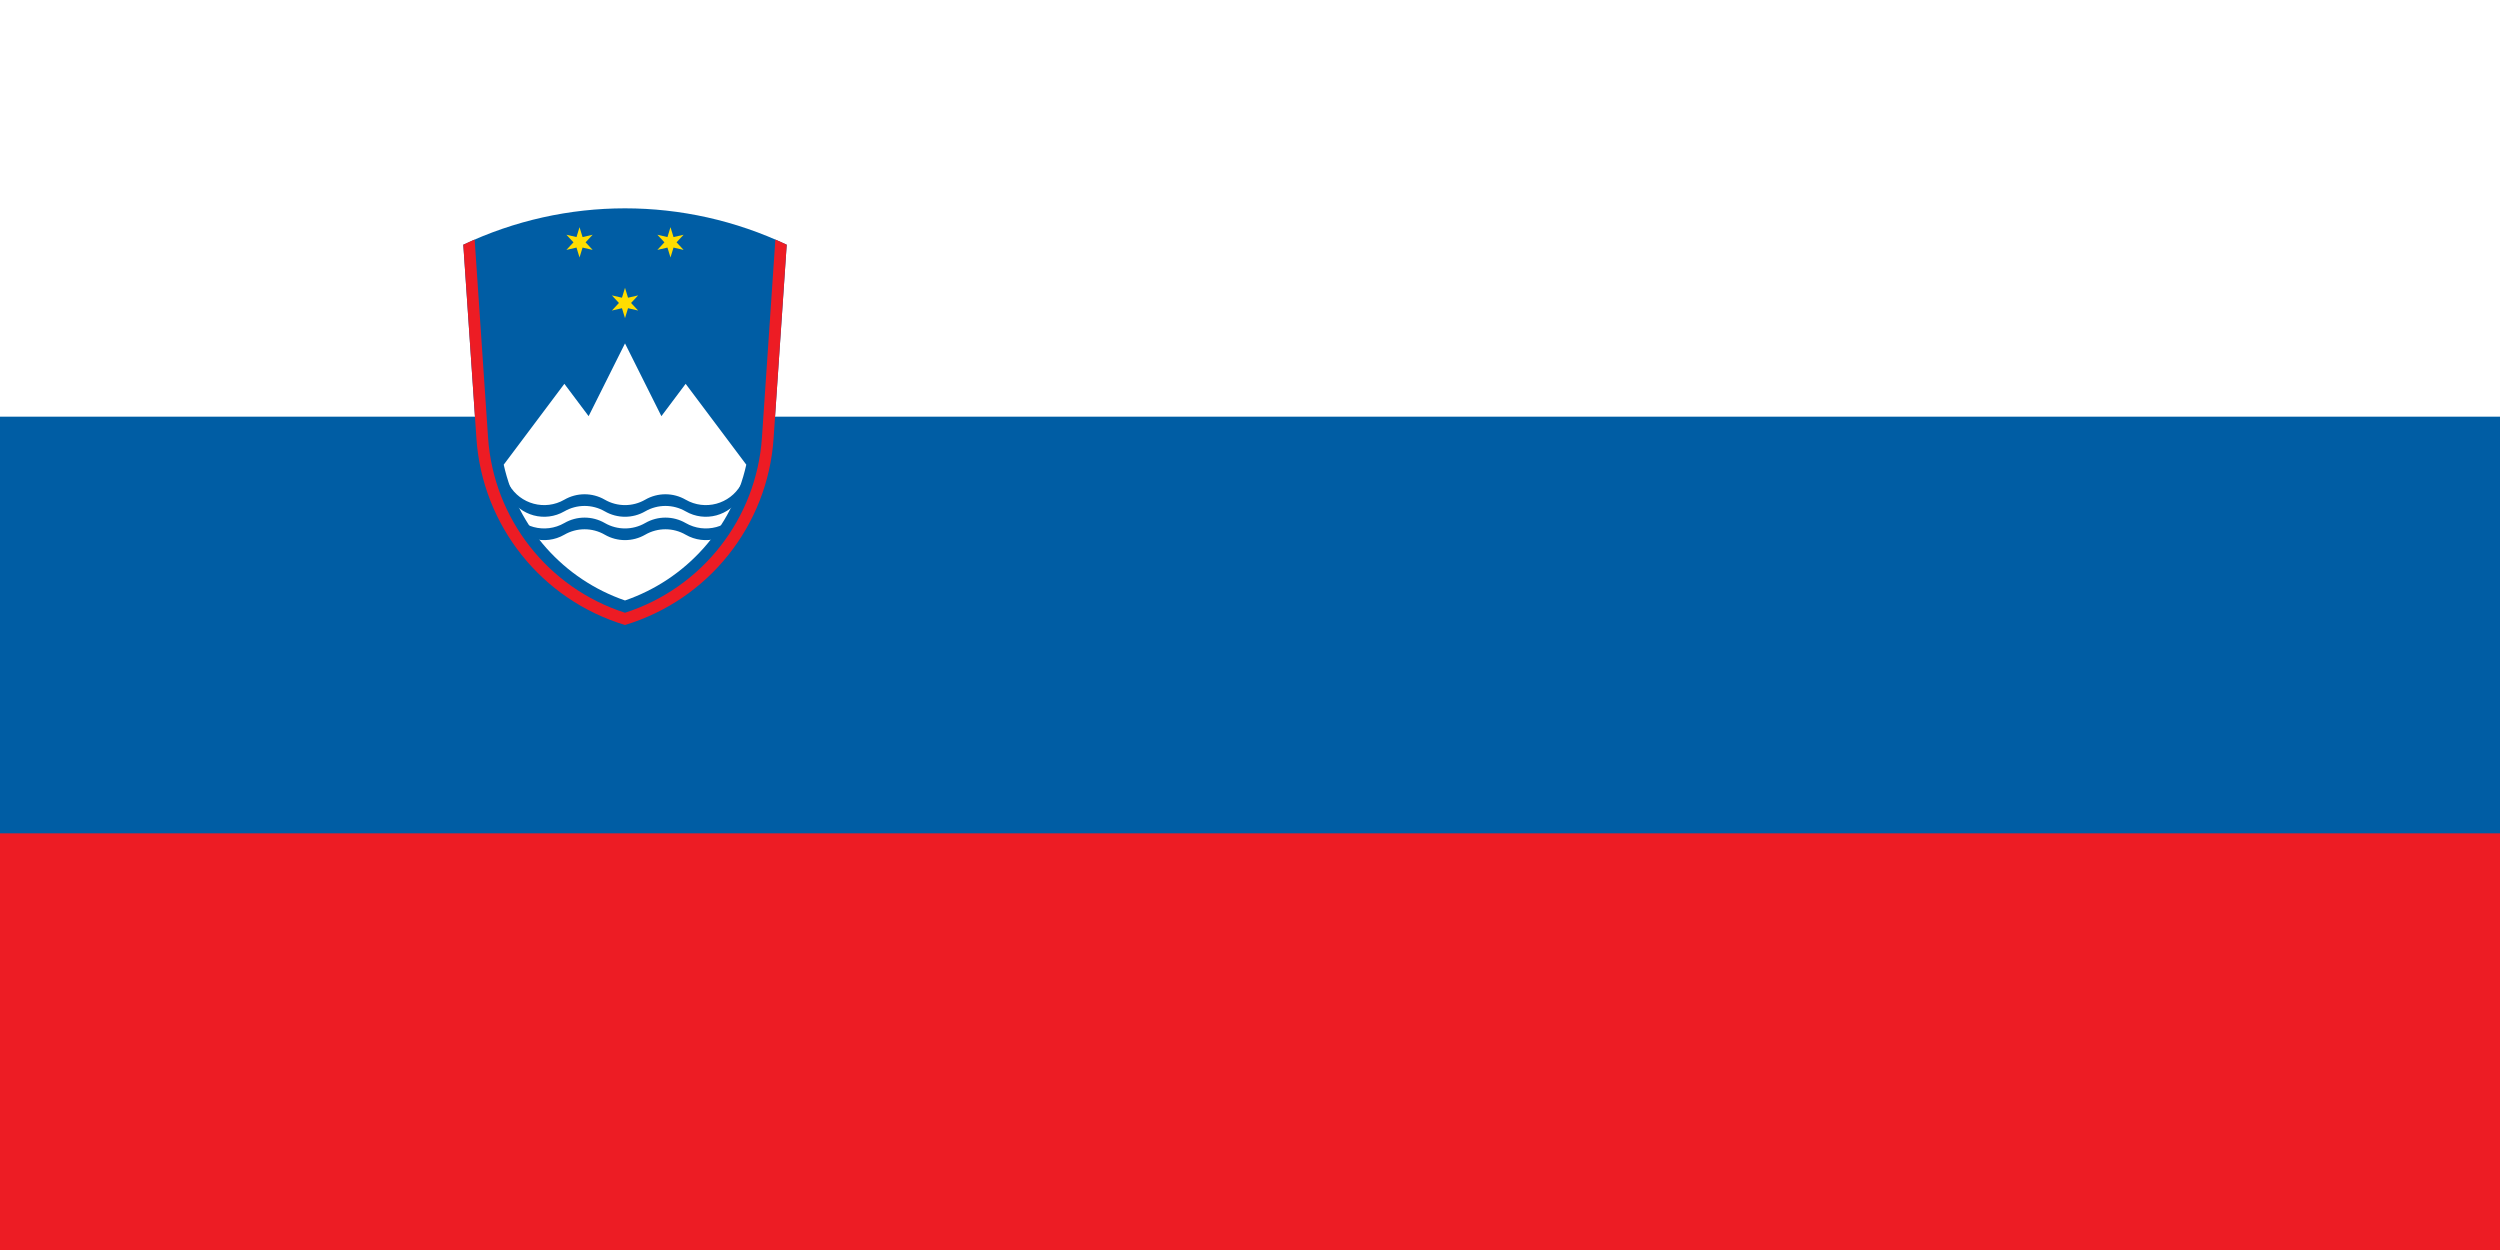
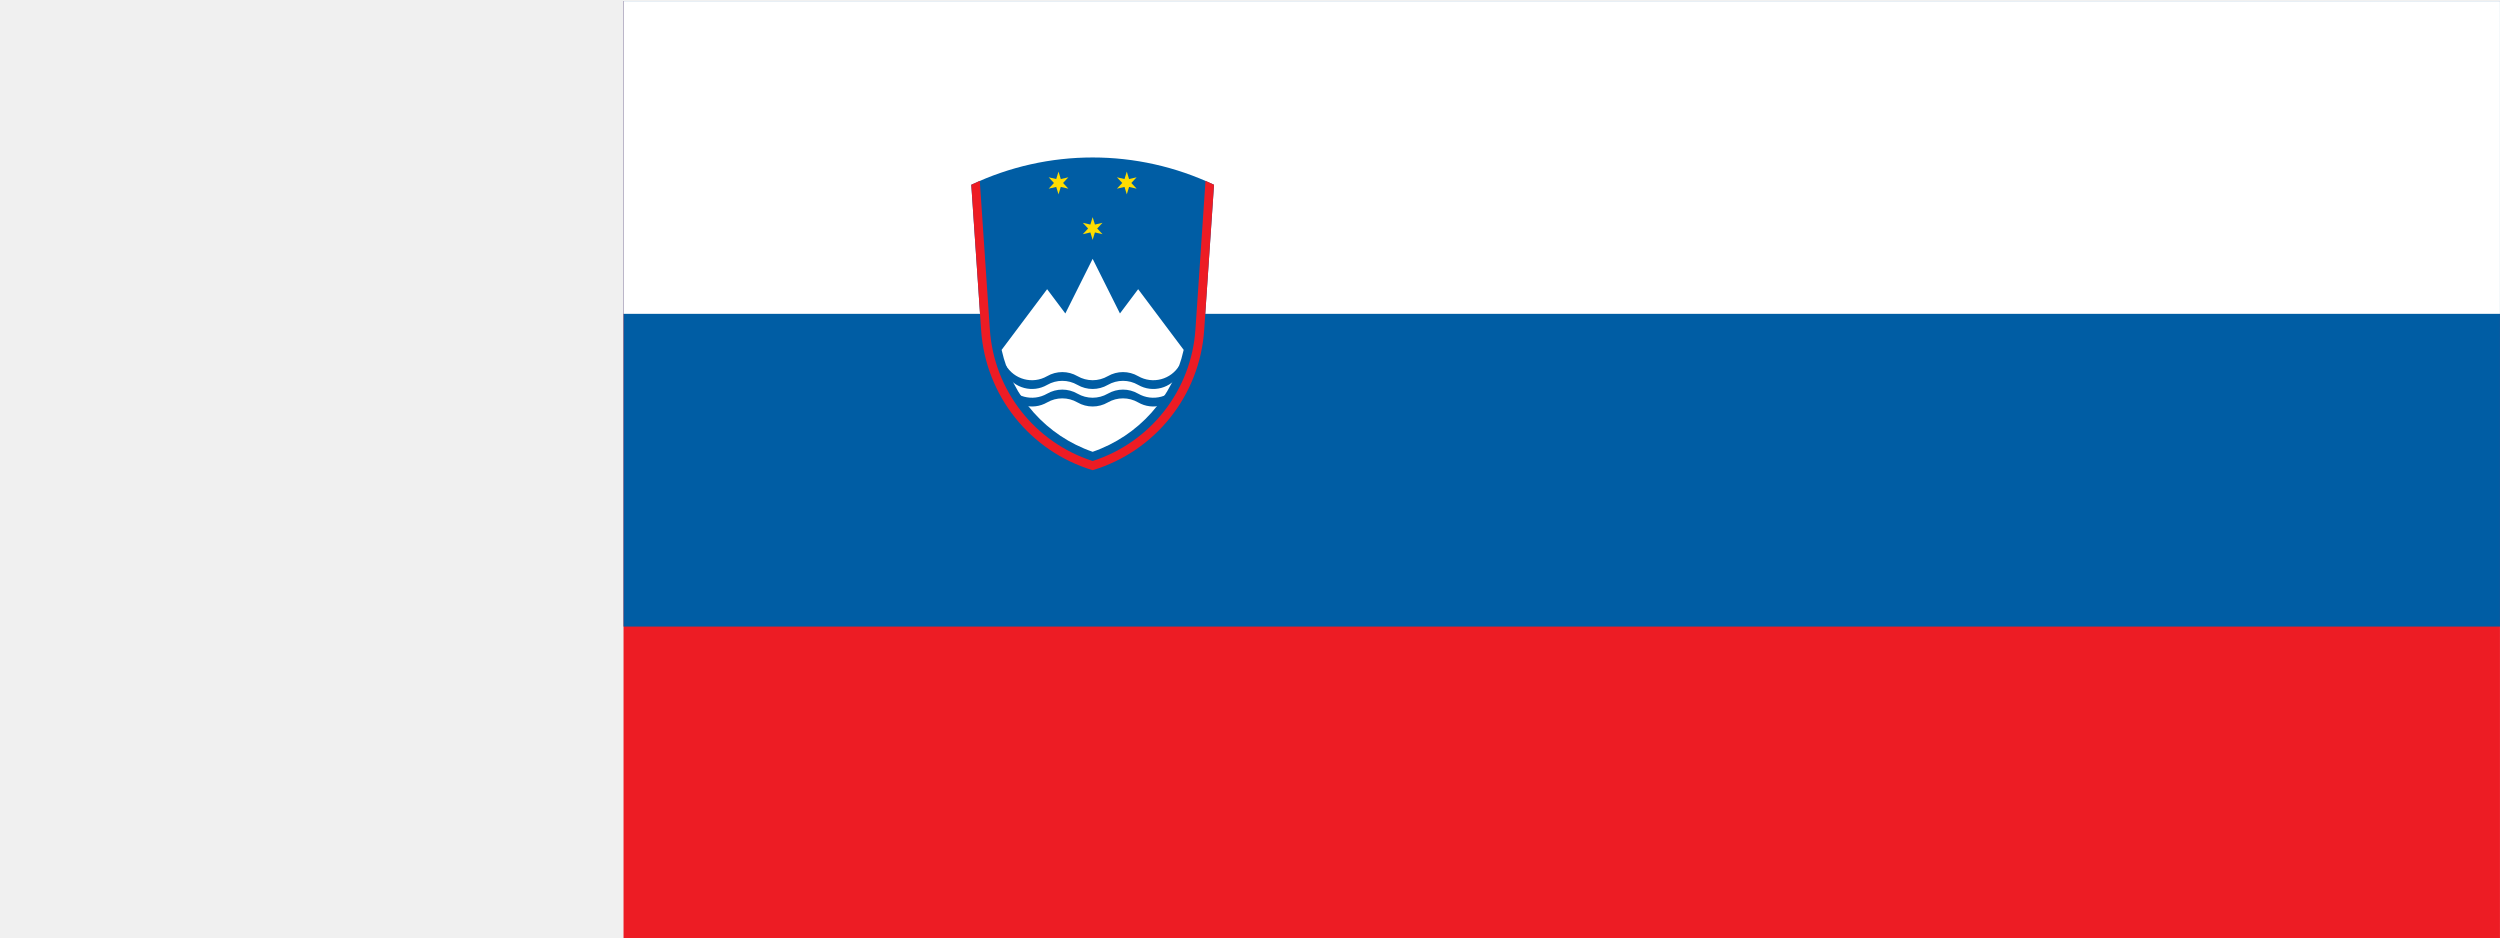
- <svg xmlns="http://www.w3.org/2000/svg" xmlns:xlink="http://www.w3.org/1999/xlink" height="600" width="1200" version="1.1" viewBox="0 0 12 6">
-   <rect width="12" fill="#ed1c24" height="6" />
-   <rect width="12" fill="#005da4" height="4" />
-   <rect width="12" fill="#fff" height="2" />
-   <g transform="translate(2.2238 1) scale(.12937)">
-     <svg width="12" viewBox="-120 -190.223 240 309.188" height="15.459">
-       <path d="m110.26-19.478l9.74-143.75a280.22 280.22 0 0 0 -240 0l9.74 143.75a155.61 155.61 0 0 0 110.26 138.45 155.61 155.61 0 0 0 110.26 -138.45" fill="#005da4" />
-       <path d="m-90 0a138.29 138.29 0 0 0 90 100.77 138.29 138.29 0 0 0 90 -100.77l-45-60-18 24-27-54-27 54-18-24-45 60" fill="#fff" />
-       <g id="wave" fill="#005da4" transform="scale(5) translate(0 5.1962)">
-         <path d="m-17.196-2.196a6 6 0 0 0 8.196 2.196 6 6 0 0 1 6 0 6 6 0 0 0 6 0 6 6 0 0 1 6 0 6 6 0 0 0 8.196 -2.196v1.732a6 6 0 0 1 -8.196 2.196 6 6 0 0 0 -6 0 6 6 0 0 1 -6 0 6 6 0 0 0 -6 0 6 6 0 0 1 -8.196 -2.196z" />
+ <svg xmlns="http://www.w3.org/2000/svg" xmlns:xlink="http://www.w3.org/1999/xlink" height="60" width="160" version="1.0" viewBox="-2100 -1470 933.333 350" id="svg2">
+   <defs id="defs4">
+     <path id="D" d="m -31.5,0 33,0 a 30,30 0 0 0 30,-30 l 0,-10 a 30,30 0 0 0 -30,-30 l -33,0 z m 13,-13 19,0 a 19,19 0 0 0 19,-19 l 0,-6 a 19,19 0 0 0 -19,-19 l -19,0 z" style="fill-rule:evenodd" />
+     <path id="E" transform="translate(-31.5,0)" d="m 0,0 63,0 0,-13 -51,0 0,-18 40,0 0,-12 -40,0 0,-14 48,0 0,-13 -60,0 z" />
+     <path id="e" d="m -26.25,0 52.5,0 0,-12 -40.5,0 0,-16 33,0 0,-12 -33,0 0,-11 39.25,0 0,-12 -51.25,0 z" />
+     <g id="G">
+       <clipPath id="gcut">
+         <path d="m -31.5,0 0,-70 63,0 0,70 z M 0,-47 l 0,12 31.5,0 0,-12 z" id="path11" />
+       </clipPath>
+       <use xlink:href="#O" clip-path="url(#gcut)" id="use13" x="0" y="0" width="100%" height="100%" />
+       <rect y="-35" x="5" height="10" width="26.5" id="rect15" />
+       <rect y="-35" x="21.5" height="35" width="10" id="rect17" />
+     </g>
+     <path id="M" d="m -31.5,0 12,0 0,-48 14,48 11,0 14,-48 0,48 12,0 0,-70 -17.5,0 -14,48 -14,-48 -17.5,0 z" />
+     <path id="O" d="M 0,0 A 31.5,35 0 0 0 0,-70 31.5,35 0 0 0 0,0 m 0,-13 a 18.5,22 0 0 0 0,-44 18.5,22 0 0 0 0,44" style="fill-rule:evenodd" />
+     <path id="P" d="m -31.5,0 13,0 0,-26 28,0 a 22,22 0 0 0 0,-44 l -40,0 z m 13,-39 27,0 a 9,9 0 0 0 0,-18 l -27,0 z" style="fill-rule:evenodd" />
+     <g id="R">
+       <use xlink:href="#P" id="use23" x="0" y="0" width="100%" height="100%" />
+       <path d="m 28,0 c 0,-10 0,-32 -15,-32 l -19,0 c 22,0 22,22 22,32" id="path25" />
+     </g>
+     <path id="S" d="m -15.75,-22 c 0,7 6.75,10.5 16.75,10.5 10,0 14.74,-3.25 14.75,-7.75 C 15.75,-33.5 -31,-24.5 -30.75,-49.5 -30.5,-71 -6,-70 3,-70 c 9,0 26,4 25.75,21.25 l -15.25,0 c 0,-7.5 -7,-10.25 -15,-10.25 -7.75,0 -13.25,1.25 -13.25,8.5 -0.25,11.75 46.25,4 46.25,28.75 C 31.5,-3.5 13.5,0 0,0 -11.5,0 -31.55,-4.5 -31.5,-22 Z" />
+     <g id="star" style="fill:#ffffff">
+       <g id="c">
+         <path id="t" transform="matrix(0.9510565,0.309017,-0.309017,0.9510565,-0.309017,-0.04894348)" d="M 0,-1 0,0 0.5,0" />
+         <use xlink:href="#t" transform="scale(-1,1)" id="use31" x="0" y="0" width="100%" height="100%" />
      </g>
-       <use xlink:href="#wave" transform="translate(0 17.321)" />
-       <g id="s" transform="translate(0,-120) scale(2.25)">
-         <path stroke-width=".2" d="m0-5l1 3.268 3.33-0.768-2.33 2.5 2.33 2.5-3.33-0.768-1 3.268-1-3.268-3.33 0.768 2.33-2.5-2.33-2.5 3.33 0.768z" fill="#fd0" />
-       </g>
-       <use xlink:href="#s" transform="translate(-33.75,-45)" />
-       <use xlink:href="#s" transform="translate(33.75,-45)" />
-       <path d="m-111.58-167.05l9.96 146.99a146.95 146.95 0 0 0 101.62 129.95 146.95 146.95 0 0 0 101.62 -129.95l9.96-146.99a280.22 280.22 0 0 0 8.42 3.82l-9.74 143.75a155.61 155.61 0 0 1 -110.26 138.45 155.61 155.61 0 0 1 -110.26 -138.45l-9.74-143.75a280.22 280.22 0 0 0 8.42 -3.82" fill="#ed1c24" />
-     </svg>
+       <use xlink:href="#c" transform="matrix(0.309017,0.9510565,-0.9510565,0.309017,0,0)" id="use33" x="0" y="0" width="100%" height="100%" />
+       <use xlink:href="#c" transform="matrix(0.309017,-0.9510565,0.9510565,0.309017,0,0)" id="use35" x="0" y="0" width="100%" height="100%" />
+       <use xlink:href="#c" transform="matrix(-0.809017,0.5877853,-0.5877853,-0.809017,0,0)" id="use37" x="0" y="0" width="100%" height="100%" />
+       <use xlink:href="#c" transform="matrix(-0.809017,-0.5877853,0.5877853,-0.809017,0,0)" id="use39" x="0" y="0" width="100%" height="100%" />
+     </g>
+     <use id="star1" xlink:href="#star" transform="scale(31.5,31.5)" x="0" y="0" width="100%" height="100%" />
+     <use id="star2" xlink:href="#star" transform="scale(26.25,26.25)" x="0" y="0" width="100%" height="100%" />
+     <use id="star3" xlink:href="#star" transform="scale(21,21)" x="0" y="0" width="100%" height="100%" />
+     <use id="star4" xlink:href="#star" transform="scale(15,15)" x="0" y="0" width="100%" height="100%" />
+     <use id="star5" xlink:href="#star" transform="scale(10.5,10.5)" x="0" y="0" width="100%" height="100%" />
+   </defs>
+   <clipPath id="band">
+     <circle r="735" id="circle53" cx="0" cy="0" />
+   </clipPath>
+   <g id="g951" transform="matrix(58.37754,0,0,58.37754,-1867.213,-1469.589)">
+     <rect id="rect900" height="6" width="12" x="0" y="0" style="fill:#ed1c24" />
+     <rect id="rect902" height="4" width="12" x="0" y="0" style="fill:#005da4" />
+     <rect id="rect904" height="2" width="12" x="0" y="0" style="fill:#ffffff" />
+     <g id="g926" transform="matrix(0.12937,0,0,0.12937,2.2238,1)">
+       <svg id="svg924" version="1.1" height="15.459" viewBox="-120 -190.223 240 309.188" width="12">
+         <path id="path906" d="m 110.26,-19.478 9.74,-143.75 a 280.22,280.22 0 0 0 -240,0 l 9.74,143.75 A 155.61,155.61 0 0 0 0,118.972 155.61,155.61 0 0 0 110.26,-19.478" style="fill:#005da4" />
+         <path id="path908" d="M -90,0 A 138.29,138.29 0 0 0 0,100.77 138.29,138.29 0 0 0 90,0 L 45,-60 27,-36 0,-90 -27,-36 -45,-60 -90,0" style="fill:#ffffff" />
+         <g transform="matrix(5,0,0,5,0,25.981)" id="wave" style="fill:#005da4">
+           <path id="path910" d="M -17.196,-2.196 A 6,6 0 0 0 -9,0 a 6,6 0 0 1 6,0 6,6 0 0 0 6,0 6,6 0 0 1 6,0 6,6 0 0 0 8.196,-2.196 v 1.732 a 6,6 0 0 1 -8.196,2.196 6,6 0 0 0 -6,0 6,6 0 0 1 -6,0 6,6 0 0 0 -6,0 6,6 0 0 1 -8.196,-2.196 z" />
+         </g>
+         <use id="use913" transform="translate(0,17.321)" xlink:href="#wave" x="0" y="0" width="100%" height="100%" />
+         <g transform="matrix(2.25,0,0,2.25,0,-120)" id="s">
+           <path id="path915" d="M 0,-5 1,-1.732 4.33,-2.5 2,0 4.33,2.5 1,1.732 0,5 -1,1.732 -4.33,2.5 -2,0 -4.33,-2.5 -1,-1.732 Z" style="fill:#ffdd00;stroke-width:0.2" />
+         </g>
+         <use id="use918" transform="translate(-33.75,-45)" xlink:href="#s" x="0" y="0" width="100%" height="100%" />
+         <use id="use920" transform="translate(33.75,-45)" xlink:href="#s" x="0" y="0" width="100%" height="100%" />
+         <path id="path922" d="m -111.58,-167.05 9.96,146.99 A 146.95,146.95 0 0 0 0,109.89 146.95,146.95 0 0 0 101.62,-20.06 l 9.96,-146.99 a 280.22,280.22 0 0 0 8.42,3.82 l -9.74,143.75 A 155.61,155.61 0 0 1 0,118.97 155.61,155.61 0 0 1 -110.26,-19.48 L -120,-163.23 a 280.22,280.22 0 0 0 8.42,-3.82" style="fill:#ed1c24" />
+       </svg>
+     </g>
  </g>
</svg>
